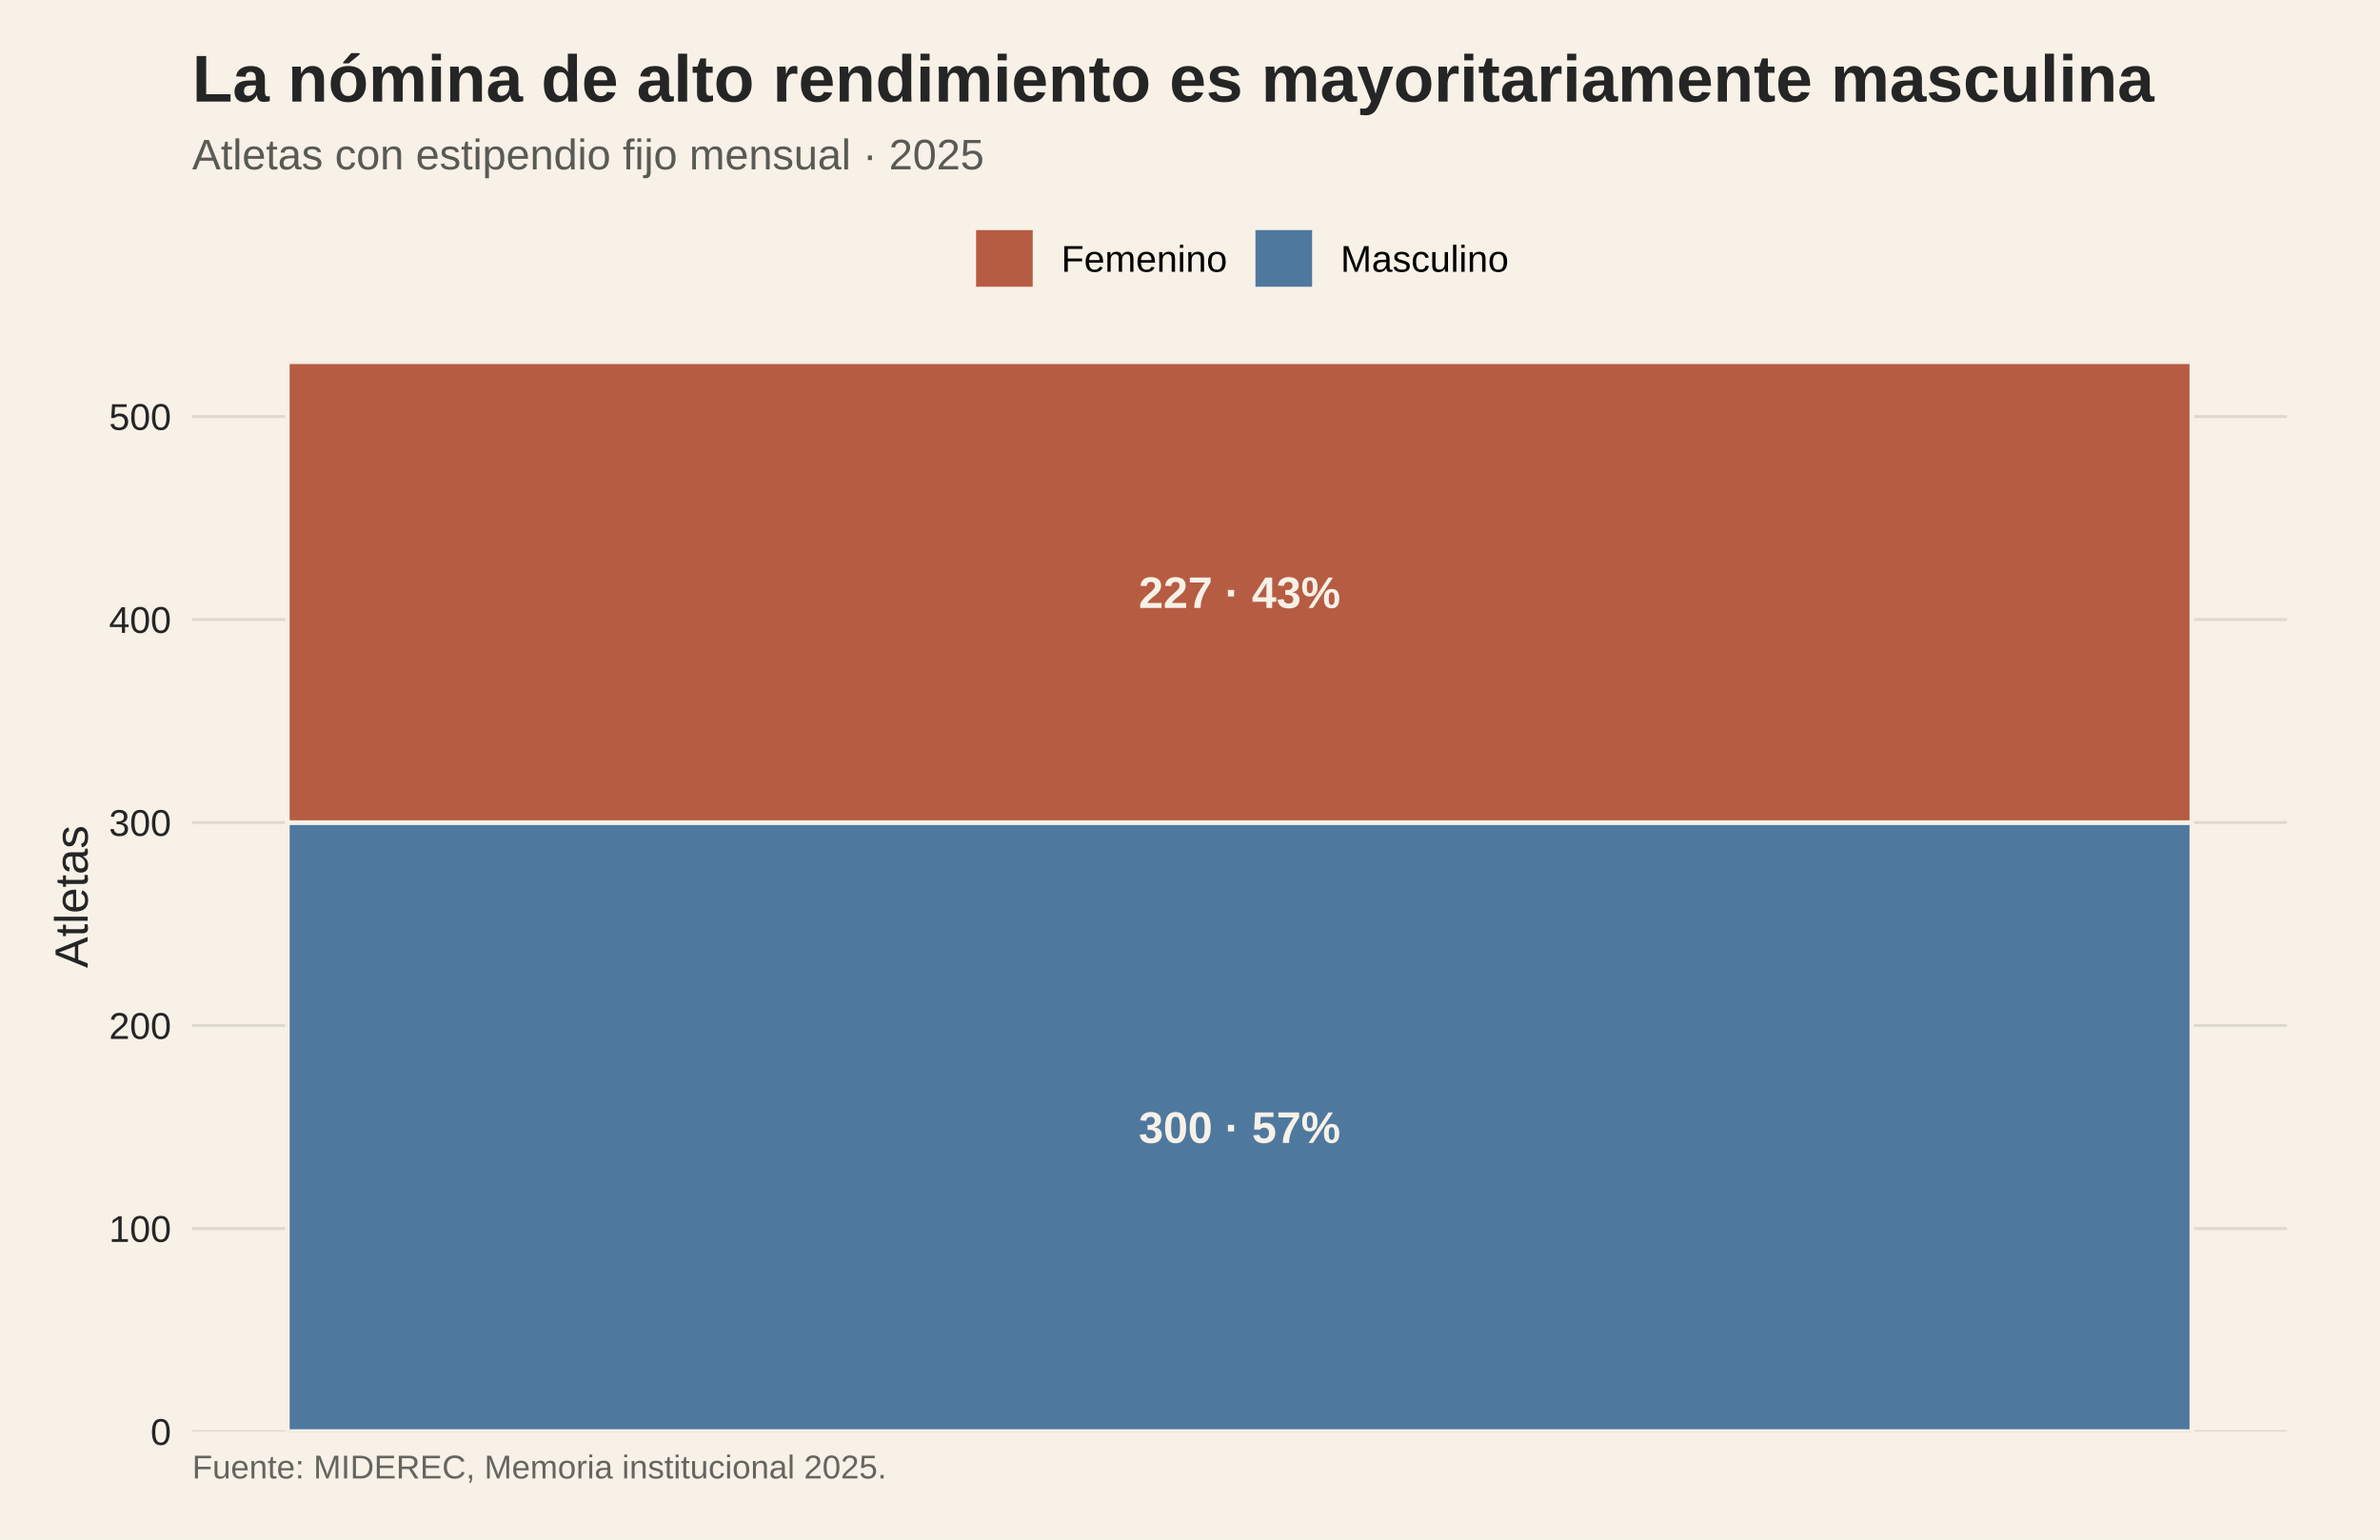
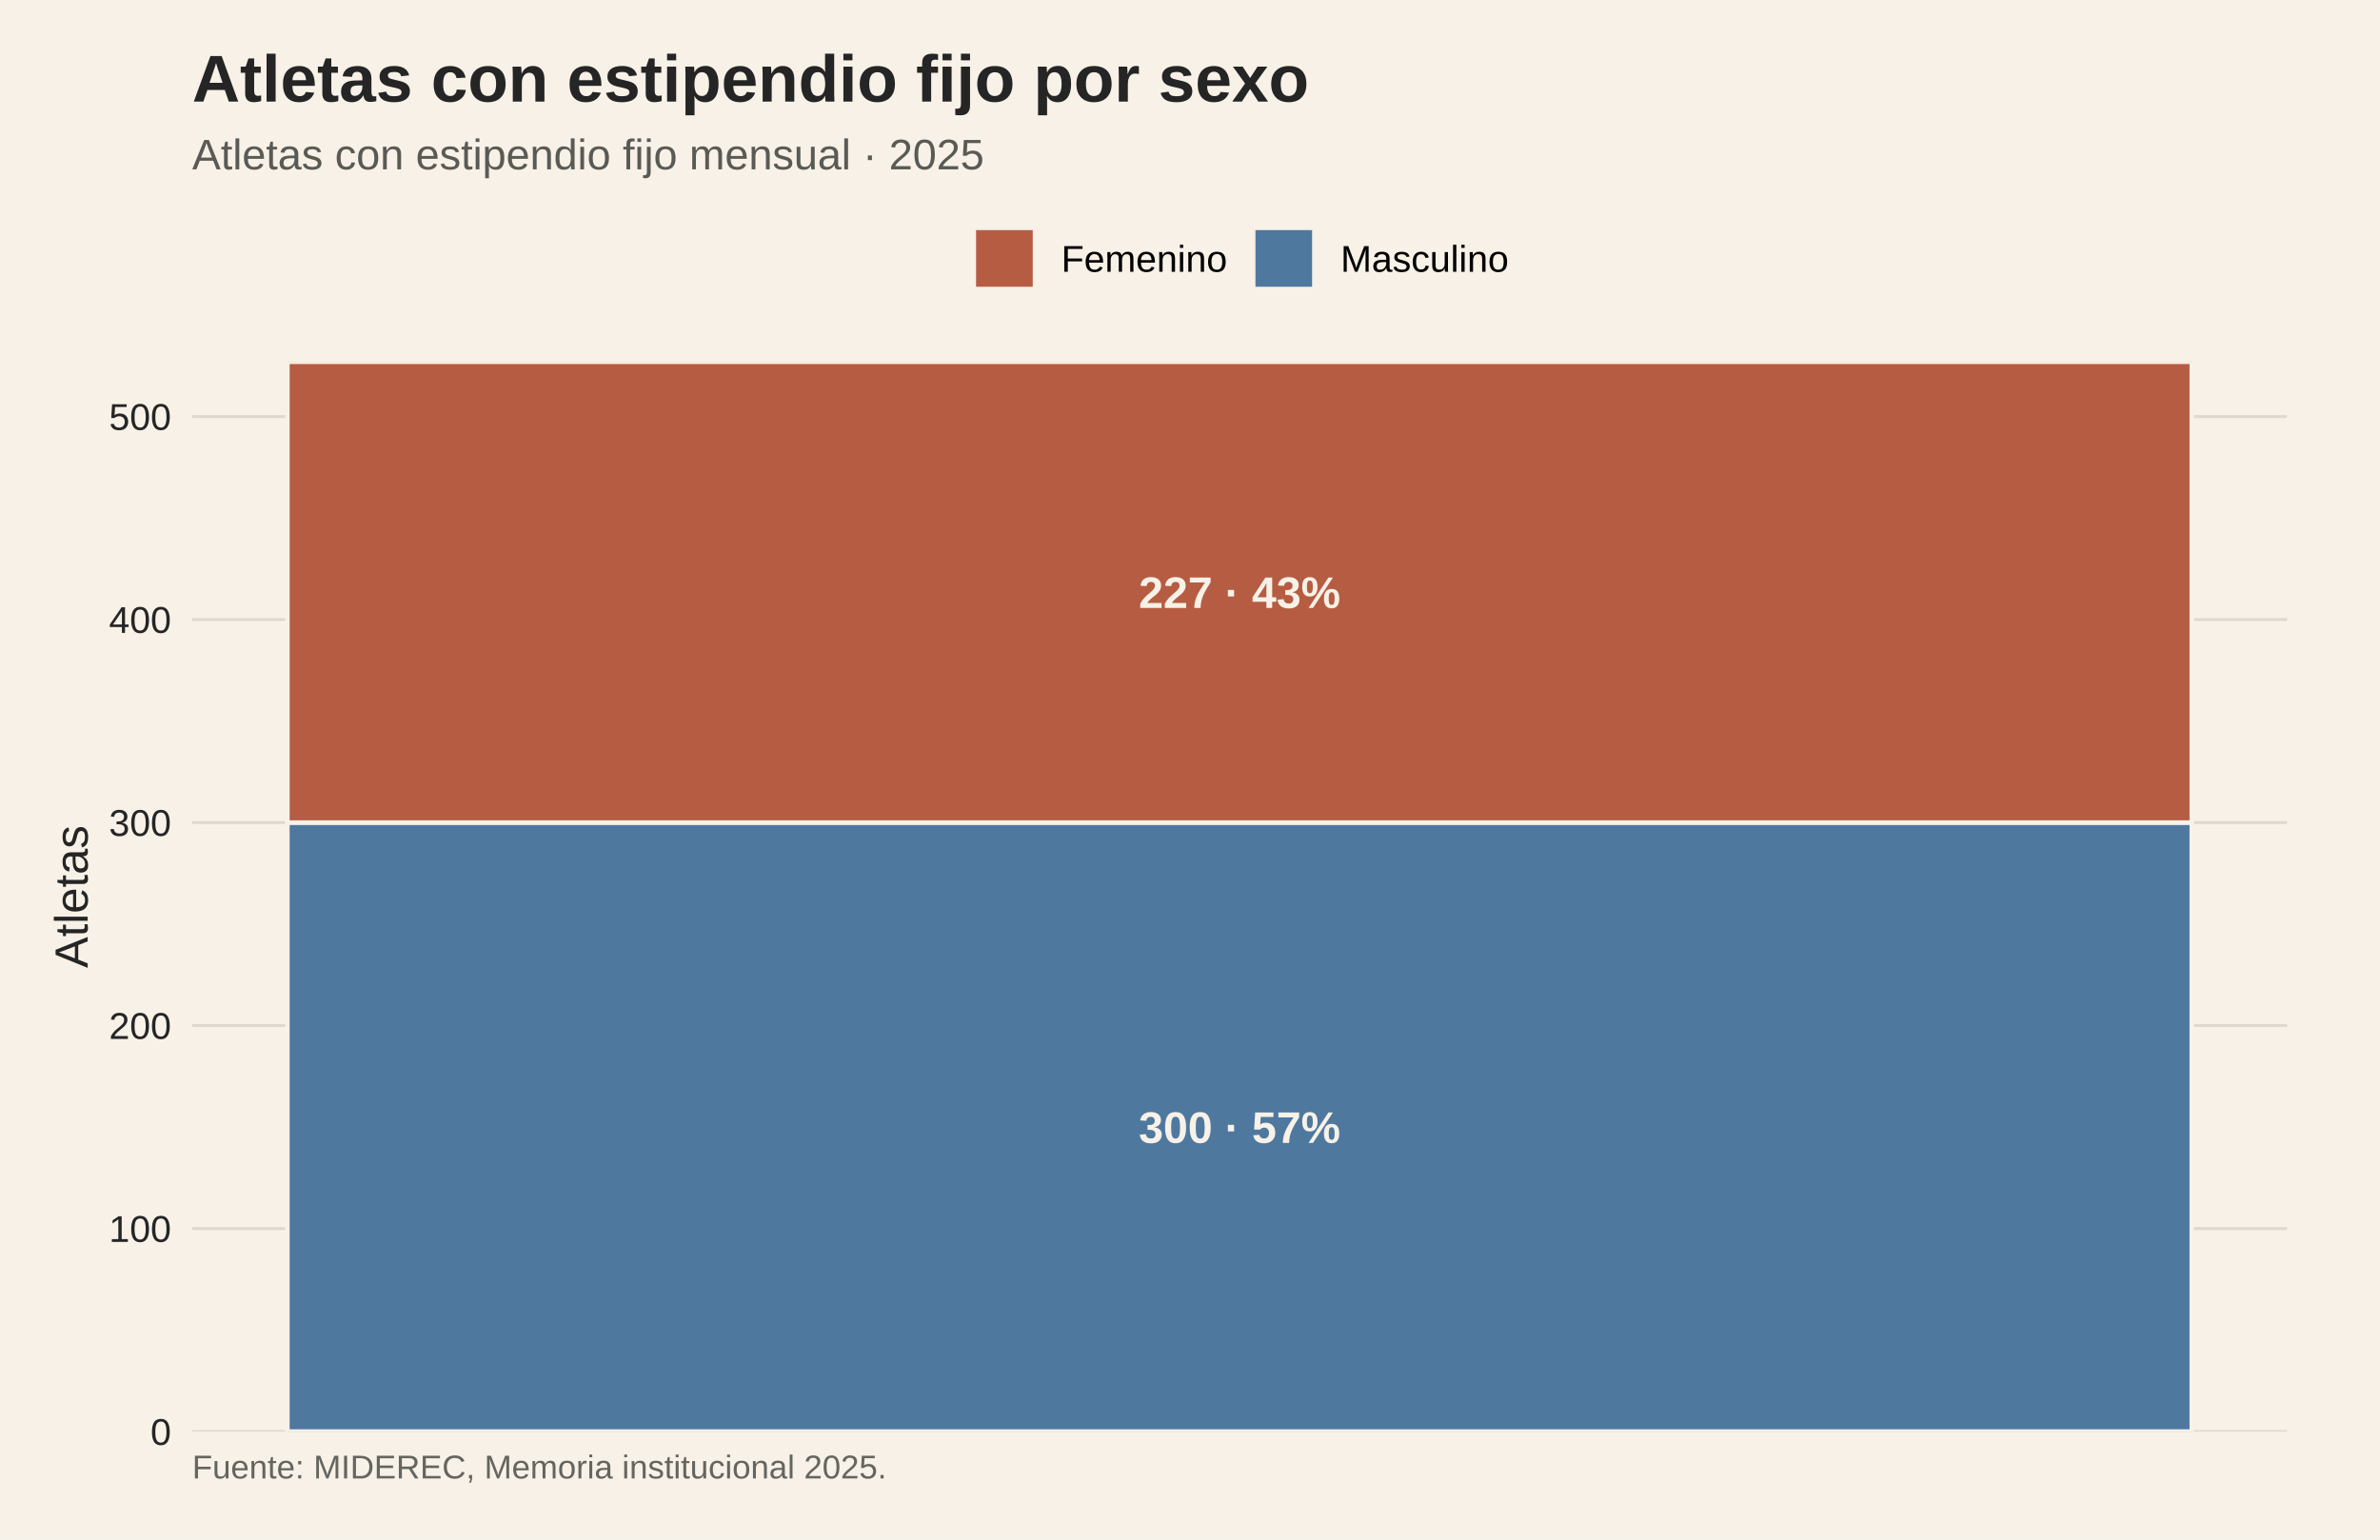
<svg xmlns="http://www.w3.org/2000/svg" width="612.00pt" height="396.00pt" viewBox="0 0 612.00 396.00">
  <g class="svglite">
    <defs>
      <style type="text/css">
    .svglite line, .svglite polyline, .svglite polygon, .svglite path, .svglite rect, .svglite circle {
      fill: none;
      stroke: #000000;
      stroke-linecap: round;
      stroke-linejoin: round;
      stroke-miterlimit: 10.00;
    }
    .svglite text {
      white-space: pre;
    }
    .svglite g.glyphgroup path {
      fill: inherit;
      stroke: none;
    }
  </style>
    </defs>
    <rect width="100%" height="100%" style="stroke: none; fill: #F7F1E7;" />
    <defs>
      <clipPath id="cpMC4wMHw2MTIuMDB8MC4wMHwzOTYuMDA=">
        <rect x="0.00" y="0.00" width="612.00" height="396.00" />
      </clipPath>
    </defs>
    <g clip-path="url(#cpMC4wMHw2MTIuMDB8MC4wMHwzOTYuMDA=)">
      <rect x="0.00" y="0" width="612.00" height="396.00" style="stroke-width: 1.16; stroke: none; fill: #F7F1E7;" />
    </g>
    <defs>
      <clipPath id="cpNDkuNDJ8NTg4LjA5fDkzLjA0fDM2OC4xOQ==">
        <rect x="49.42" y="93.04" width="538.67" height="275.15" />
      </clipPath>
    </defs>
    <g clip-path="url(#cpNDkuNDJ8NTg4LjA5fDkzLjA0fDM2OC4xOQ==)">
      <rect x="49.42" y="93.04" width="538.67" height="275.15" style="stroke-width: 1.16; stroke: none; fill: #F7F1E7;" />
      <polyline points="49.42,368.19 588.09,368.19 " style="stroke-width: 0.75; stroke: #DED9D0; stroke-linecap: butt;" />
      <polyline points="49.42,315.98 588.09,315.98 " style="stroke-width: 0.75; stroke: #DED9D0; stroke-linecap: butt;" />
      <polyline points="49.42,263.77 588.09,263.77 " style="stroke-width: 0.75; stroke: #DED9D0; stroke-linecap: butt;" />
      <polyline points="49.42,211.56 588.09,211.56 " style="stroke-width: 0.75; stroke: #DED9D0; stroke-linecap: butt;" />
      <polyline points="49.42,159.35 588.09,159.35 " style="stroke-width: 0.75; stroke: #DED9D0; stroke-linecap: butt;" />
      <polyline points="49.42,107.14 588.09,107.14 " style="stroke-width: 0.75; stroke: #DED9D0; stroke-linecap: butt;" />
      <rect x="73.90" y="211.56" width="489.70" height="156.63" style="stroke-width: 1.16; stroke: #F7F1E7; stroke-linecap: butt; stroke-linejoin: miter; fill: #4F789F;" />
      <rect x="73.90" y="93.04" width="489.70" height="118.52" style="stroke-width: 1.16; stroke: #F7F1E7; stroke-linecap: butt; stroke-linejoin: miter; fill: #B65C43;" />
      <text x="318.75" y="293.95" text-anchor="middle" style="font-size: 11.38px; font-weight: bold;fill: #F7F1E7; font-family: &quot;Arial&quot;;" textLength="51.84px" lengthAdjust="spacingAndGlyphs">300 · 57%</text>
      <text x="318.75" y="156.37" text-anchor="middle" style="font-size: 11.38px; font-weight: bold;fill: #F7F1E7; font-family: &quot;Arial&quot;;" textLength="51.84px" lengthAdjust="spacingAndGlyphs">227 · 43%</text>
    </g>
    <g clip-path="url(#cpMC4wMHw2MTIuMDB8MC4wMHwzOTYuMDA=)">
      <text x="44.04" y="371.63" text-anchor="end" style="font-size: 9.60px;fill: #252525; font-family: &quot;Arial&quot;;" textLength="5.33px" lengthAdjust="spacingAndGlyphs">0</text>
      <text x="44.04" y="319.41" text-anchor="end" style="font-size: 9.60px;fill: #252525; font-family: &quot;Arial&quot;;" textLength="15.98px" lengthAdjust="spacingAndGlyphs">100</text>
      <text x="44.04" y="267.20" text-anchor="end" style="font-size: 9.60px;fill: #252525; font-family: &quot;Arial&quot;;" textLength="15.98px" lengthAdjust="spacingAndGlyphs">200</text>
      <text x="44.04" y="214.99" text-anchor="end" style="font-size: 9.60px;fill: #252525; font-family: &quot;Arial&quot;;" textLength="15.98px" lengthAdjust="spacingAndGlyphs">300</text>
      <text x="44.04" y="162.78" text-anchor="end" style="font-size: 9.60px;fill: #252525; font-family: &quot;Arial&quot;;" textLength="15.98px" lengthAdjust="spacingAndGlyphs">400</text>
      <text x="44.04" y="110.57" text-anchor="end" style="font-size: 9.60px;fill: #252525; font-family: &quot;Arial&quot;;" textLength="15.98px" lengthAdjust="spacingAndGlyphs">500</text>
      <text transform="translate(22.54,230.62) rotate(-90)" text-anchor="middle" style="font-size: 12.00px;fill: #252525; font-family: &quot;Arial&quot;;" textLength="36.67px" lengthAdjust="spacingAndGlyphs">Atletas</text>
      <rect x="250.41" y="58.60" width="15.73" height="15.73" style="stroke-width: 1.16; stroke: #F7F1E7; stroke-linecap: butt; stroke-linejoin: miter; fill: #B65C43;" />
      <rect x="322.25" y="58.60" width="15.73" height="15.73" style="stroke-width: 1.16; stroke: #F7F1E7; stroke-linecap: butt; stroke-linejoin: miter; fill: #4F789F;" />
      <text x="272.89" y="69.90" style="font-size: 9.60px; font-family: &quot;Arial&quot;;" textLength="42.61px" lengthAdjust="spacingAndGlyphs">Femenino</text>
      <text x="344.73" y="69.90" style="font-size: 9.60px; font-family: &quot;Arial&quot;;" textLength="43.14px" lengthAdjust="spacingAndGlyphs">Masculino</text>
      <text x="49.42" y="43.56" style="font-size: 11.00px;fill: #5A5A55; font-family: &quot;Arial&quot;;" textLength="203.78px" lengthAdjust="spacingAndGlyphs">Atletas con estipendio fijo mensual · 2025</text>
-       <text x="49.42" y="26.12" style="font-size: 17.00px; font-weight: bold;fill: #252525; font-family: &quot;Arial&quot;;" textLength="504.41px" lengthAdjust="spacingAndGlyphs">La nómina de alto rendimiento es mayoritariamente masculina</text>
+       <text x="49.42" y="26.12" style="font-size: 17.00px; font-weight: bold;fill: #252525; font-family: &quot;Arial&quot;;" textLength="287.14px" lengthAdjust="spacingAndGlyphs">Atletas con estipendio fijo por sexo</text>
      <text x="49.42" y="380.26" style="font-size: 8.50px;fill: #65655F; font-family: &quot;Arial&quot;;" textLength="178.67px" lengthAdjust="spacingAndGlyphs">Fuente: MIDEREC, Memoria institucional 2025.</text>
    </g>
  </g>
</svg>
